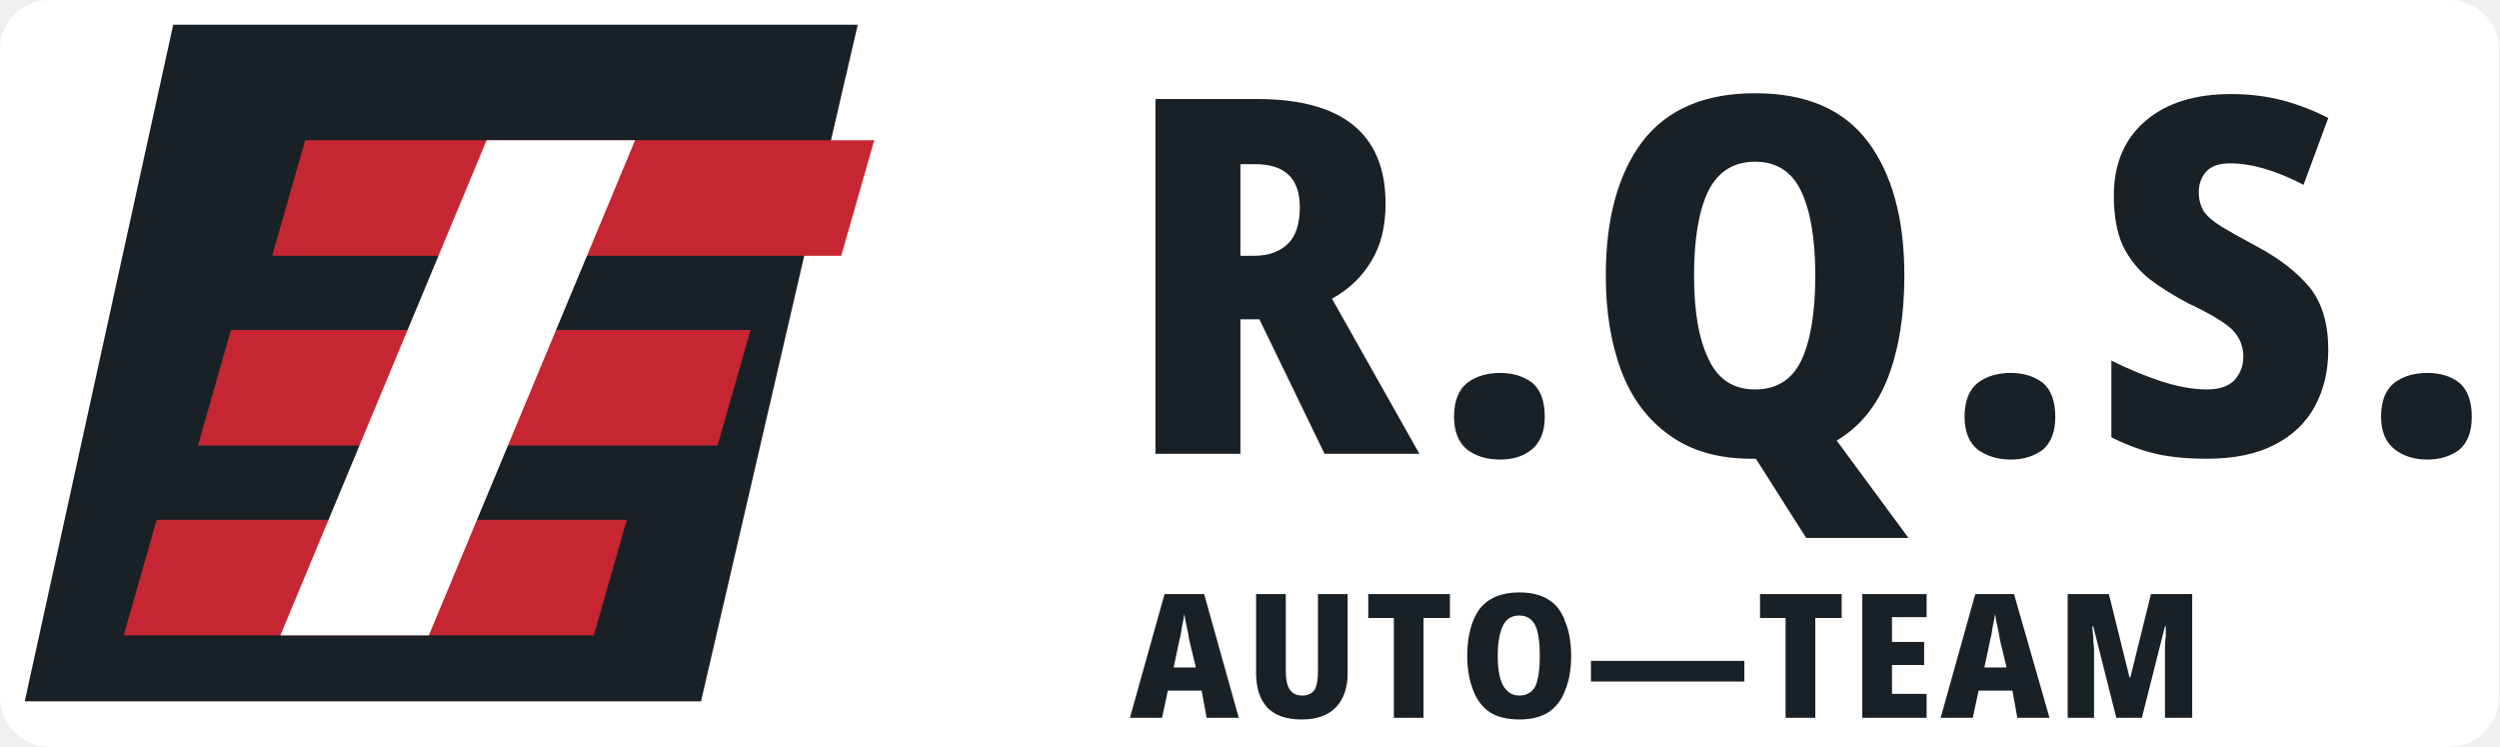
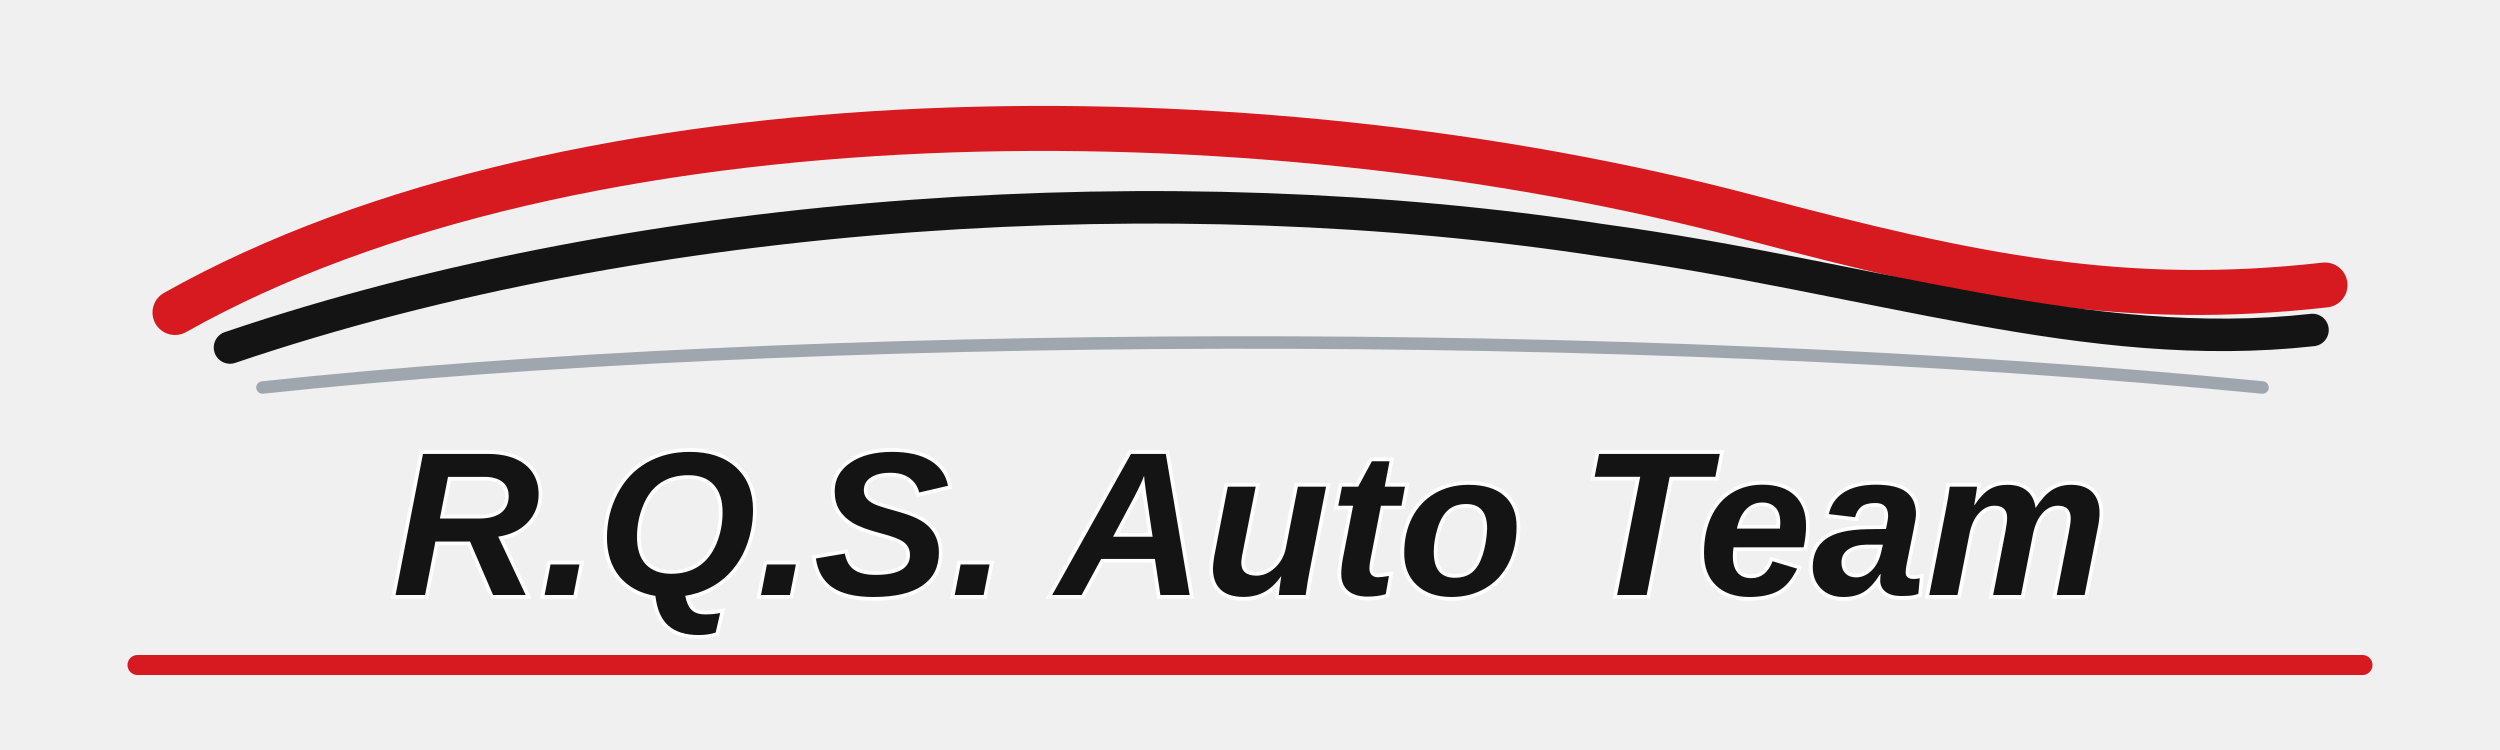
- <svg xmlns="http://www.w3.org/2000/svg" viewBox="-3 5 303 90.5" role="img" aria-label="R.Q.S. Auto Team">
-   <rect x="-3" y="5" width="303" height="90.5" rx="6" fill="#fff" />
-   <path fill="#192126" d="M18 8h83L82 90H0z" />
-   <path fill="#C62631" d="M34 22h69l-4 14H30zM25 45h63l-4 14H21zM16 68h57l-4 14H12z" />
-   <path fill="#fff" d="M56 22h18L49 82H31z" />
-   <path fill="#192126" d="M149.4 17Q165 17 165 29.7Q165 33.8 163.3 36.6Q161.6 39.5 158.5 41.2L169.1 60H157.6L149.7 43.7H147.4V60H137.1V17ZM149.2 24.9H147.4V36H149.1Q151.6 36 153.1 34.6Q154.6 33.2 154.6 30.1Q154.6 24.9 149.2 24.9ZM173.3 55.5Q173.3 52.7 174.9 51.4Q176.5 50.2 178.9 50.2Q181.2 50.2 182.8 51.4Q184.3 52.7 184.3 55.5Q184.3 58.2 182.7 59.5Q181.2 60.7 178.9 60.7Q176.5 60.7 174.9 59.5Q173.3 58.2 173.3 55.5ZM227.9 38.4Q227.9 45.6 225.9 50.8Q223.9 55.9 219.7 58.4L228.4 70.2H216L209.9 60.6Q209.8 60.6 209.7 60.6Q209.5 60.6 209.4 60.6Q203.4 60.6 199.5 57.8Q195.5 55 193.6 50Q191.7 45 191.7 38.4Q191.7 28.1 196.1 22.2Q200.6 16.3 209.8 16.3Q219.1 16.3 223.5 22.2Q227.9 28.1 227.9 38.4ZM202.4 38.4Q202.4 45 204.2 48.6Q205.9 52.2 209.8 52.2Q213.7 52.2 215.4 48.7Q217.1 45.1 217.1 38.4Q217.1 31.8 215.4 28.2Q213.7 24.6 209.8 24.6Q205.9 24.6 204.1 28.2Q202.4 31.8 202.4 38.4ZM235.2 55.5Q235.2 52.7 236.8 51.4Q238.4 50.2 240.8 50.2Q243.1 50.2 244.7 51.4Q246.2 52.7 246.2 55.5Q246.2 58.2 244.7 59.5Q243.1 60.7 240.8 60.7Q238.5 60.7 236.8 59.5Q235.2 58.2 235.2 55.5ZM279.3 47.4Q279.3 51.2 277.7 54.2Q276.1 57.2 272.8 58.9Q269.5 60.6 264.6 60.6Q261 60.6 258.4 60Q255.8 59.4 253 58V48.7Q256 50.2 259 51.2Q262.1 52.2 264.6 52.2Q266.8 52.2 267.9 51.1Q269 49.9 269 48.2Q269 46.3 267.6 44.9Q266.2 43.6 262.4 41.8Q259.7 40.4 257.6 38.8Q255.6 37.2 254.4 34.8Q253.3 32.4 253.3 28.7Q253.3 22.9 257.2 19.6Q261 16.4 267.5 16.4Q270.9 16.4 273.9 17.2Q276.8 18 279.3 19.3L276.3 27.4Q271.3 24.8 267.4 24.8Q265.4 24.8 264.5 25.8Q263.6 26.8 263.6 28.3Q263.6 29.6 264.2 30.6Q264.8 31.5 266.4 32.5Q267.9 33.4 270.7 34.9Q274.8 37.1 277.1 39.9Q279.3 42.7 279.3 47.4ZM285.7 55.5Q285.7 52.7 287.3 51.4Q288.9 50.2 291.3 50.2Q293.7 50.2 295.2 51.4Q296.7 52.7 296.7 55.5Q296.7 58.2 295.2 59.5Q293.6 60.7 291.3 60.7Q289 60.7 287.4 59.5Q285.7 58.2 285.7 55.5Z" />
-   <path fill="#192126" d="M143.3 92 142.7 88.7H138.6L137.9 92H134L138.2 77H143L147.2 92ZM141.2 82.6Q141.1 81.9 140.9 81Q140.7 80.2 140.6 79.4Q140.5 80.2 140.3 81Q140.2 81.9 140 82.6L139.3 85.9H142ZM160.4 86.6Q160.4 89.2 159 90.7Q157.6 92.2 154.8 92.2Q152.1 92.2 150.7 90.8Q149.3 89.3 149.3 86.6V77H152.9V86.3Q152.9 87.9 153.4 88.6Q153.9 89.3 154.9 89.3Q155.9 89.3 156.4 88.6Q156.8 87.9 156.8 86.3V77H160.4ZM169.6 92H166V79.9H162.9V77H172.8V79.9H169.6ZM187.5 84.5Q187.5 86.9 186.8 88.6Q186.2 90.3 184.8 91.3Q183.4 92.2 181.2 92.2Q179 92.2 177.6 91.3Q176.2 90.3 175.6 88.6Q174.9 86.8 174.9 84.5Q174.9 80.9 176.4 78.8Q178 76.8 181.2 76.8Q183.4 76.8 184.8 77.7Q186.2 78.6 186.8 80.4Q187.5 82.1 187.5 84.5ZM178.6 84.5Q178.6 86.8 179.2 88Q179.9 89.3 181.2 89.3Q182.6 89.3 183.2 88.1Q183.7 86.8 183.7 84.5Q183.7 82.1 183.2 80.9Q182.6 79.6 181.2 79.6Q179.8 79.6 179.2 80.9Q178.6 82.2 178.6 84.5ZM189.9 87.6V85.1H208.5V87.6ZM217.1 92H213.5V79.9H210.4V77H220.3V79.9H217.1ZM230.6 92H222.8V77H230.6V79.8H226.4V82.8H230.3V85.6H226.4V89.1H230.6ZM241.6 92 241 88.7H236.9L236.2 92H232.3L236.5 77H241.2L245.5 92ZM239.5 82.6Q239.4 81.9 239.2 81Q239 80.2 238.9 79.4Q238.8 80.2 238.6 81Q238.5 81.9 238.3 82.6L237.6 85.9H240.3ZM253.6 92 250.8 80.9H250.7Q250.7 81.4 250.8 82.1Q250.8 82.8 250.9 83.6Q250.9 84.4 250.9 85V92H247.7V77H252.7L255.2 87.1H255.3L257.8 77H262.8V92H259.5V84.9Q259.5 84.3 259.5 83.6Q259.5 82.8 259.6 82.1Q259.6 81.4 259.6 80.9H259.5L256.7 92Z" />
+ <svg xmlns="http://www.w3.org/2000/svg" viewBox="0 0 1000 300" role="img" aria-labelledby="t d">
+   <path d="M70 125C230 35 500 34 700 87C790 111 850 123 930 114" fill="none" stroke="#d71920" stroke-width="18" stroke-linecap="round" />
+   <path d="M92 139C260 82 470 70 640 96C750 111 835 142 925 132" fill="none" stroke="#141414" stroke-width="13" stroke-linecap="round" />
+   <path d="M105 155C320 132 650 130 905 155" fill="none" stroke="#8b949e" stroke-width="5" stroke-linecap="round" opacity=".8" />
+   <text x="500" y="238" text-anchor="middle" font-family="Arial Black,Arial,sans-serif" font-size="82" font-weight="900" font-style="italic" fill="#141414" stroke="#fff" stroke-width="3" paint-order="stroke fill">R.Q.S. Auto Team</text>
+   <path d="M55 266H945" stroke="#d71920" stroke-width="8" stroke-linecap="round" />
</svg>
